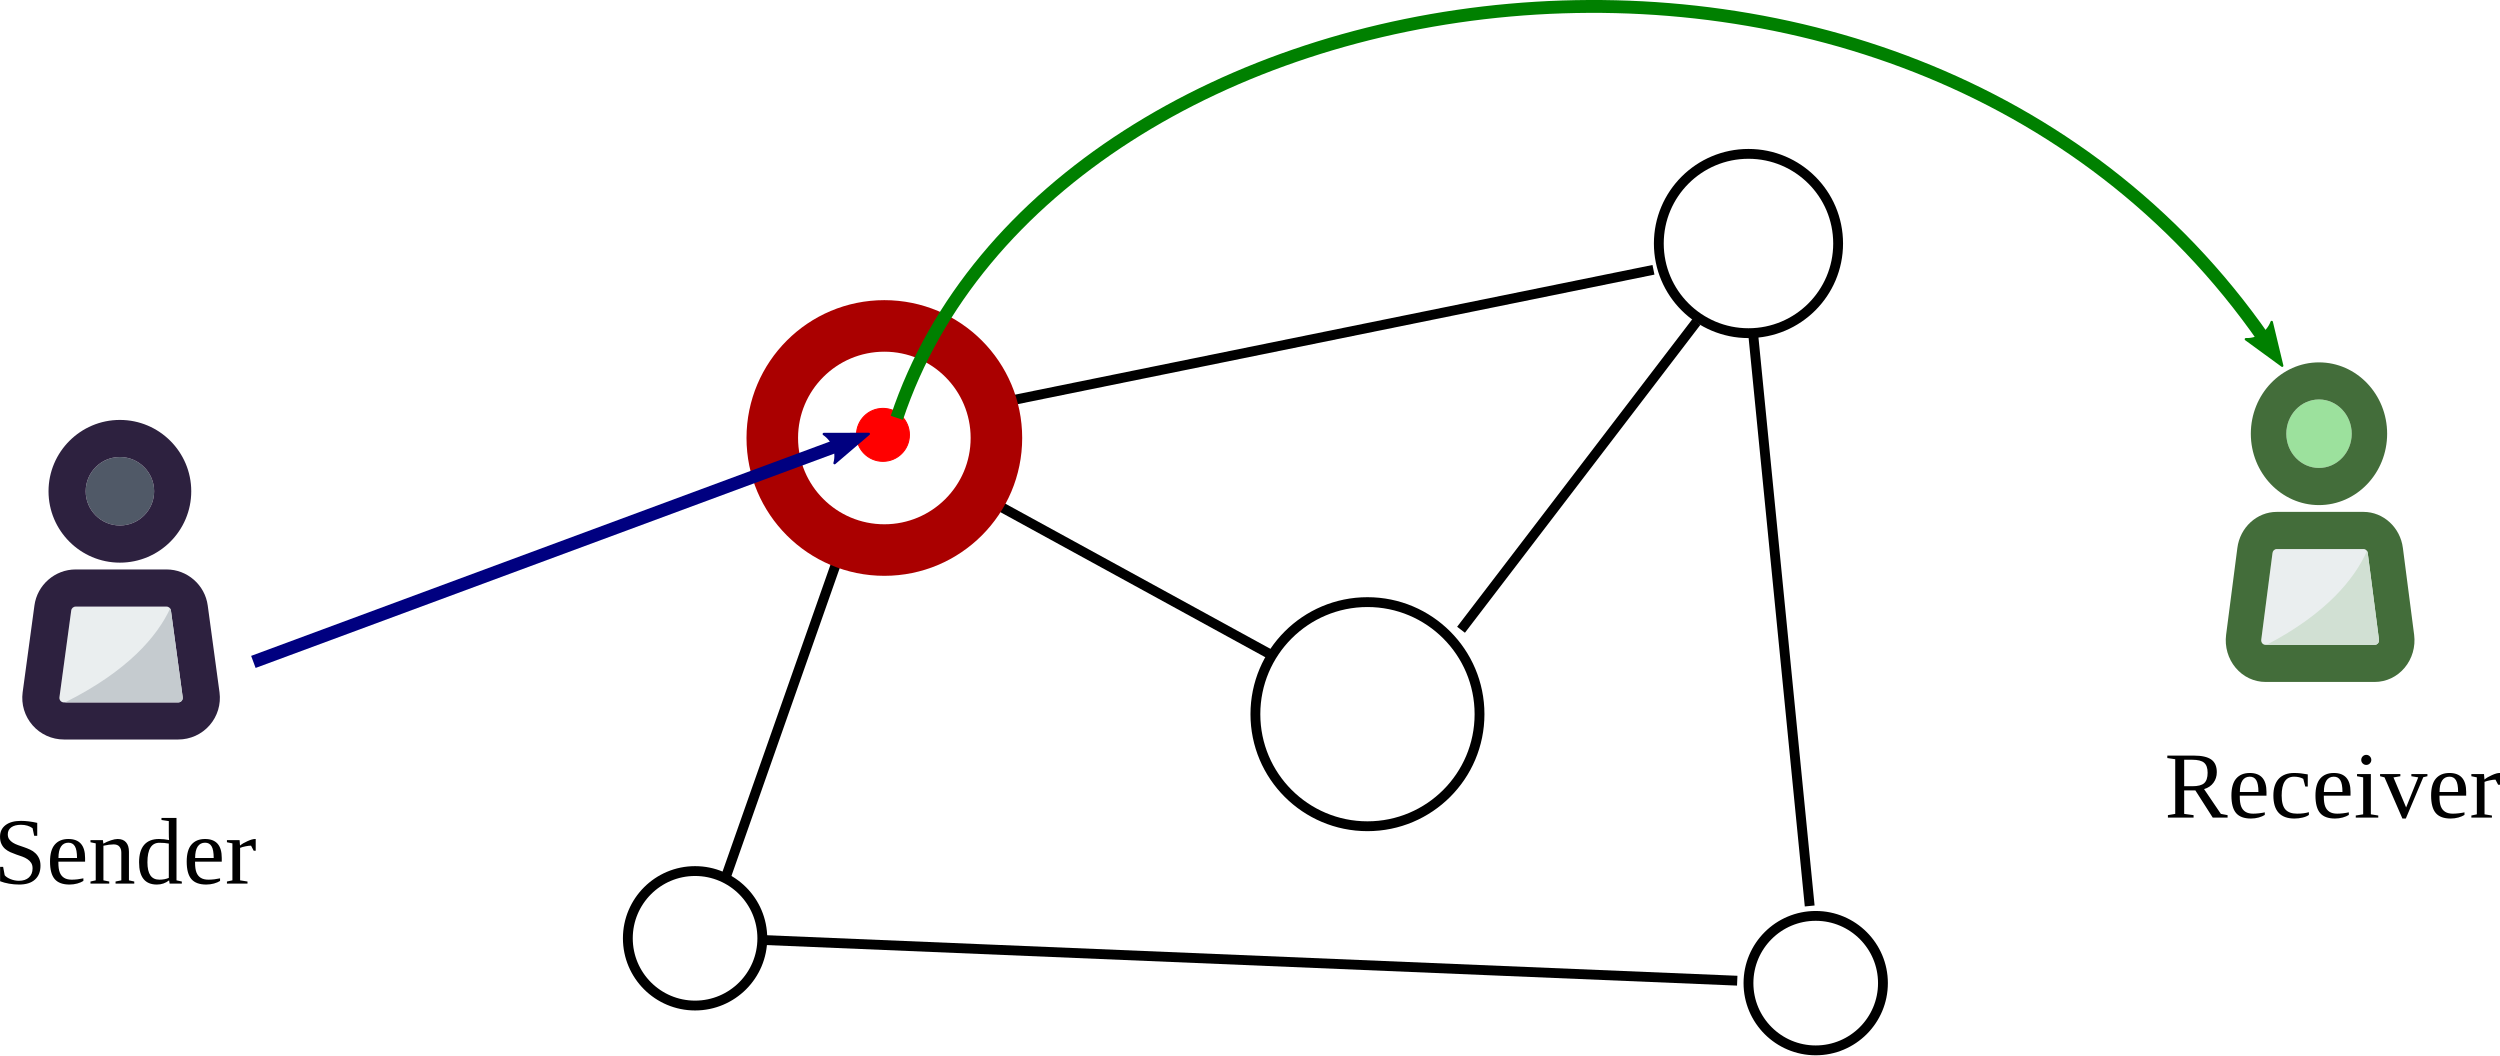
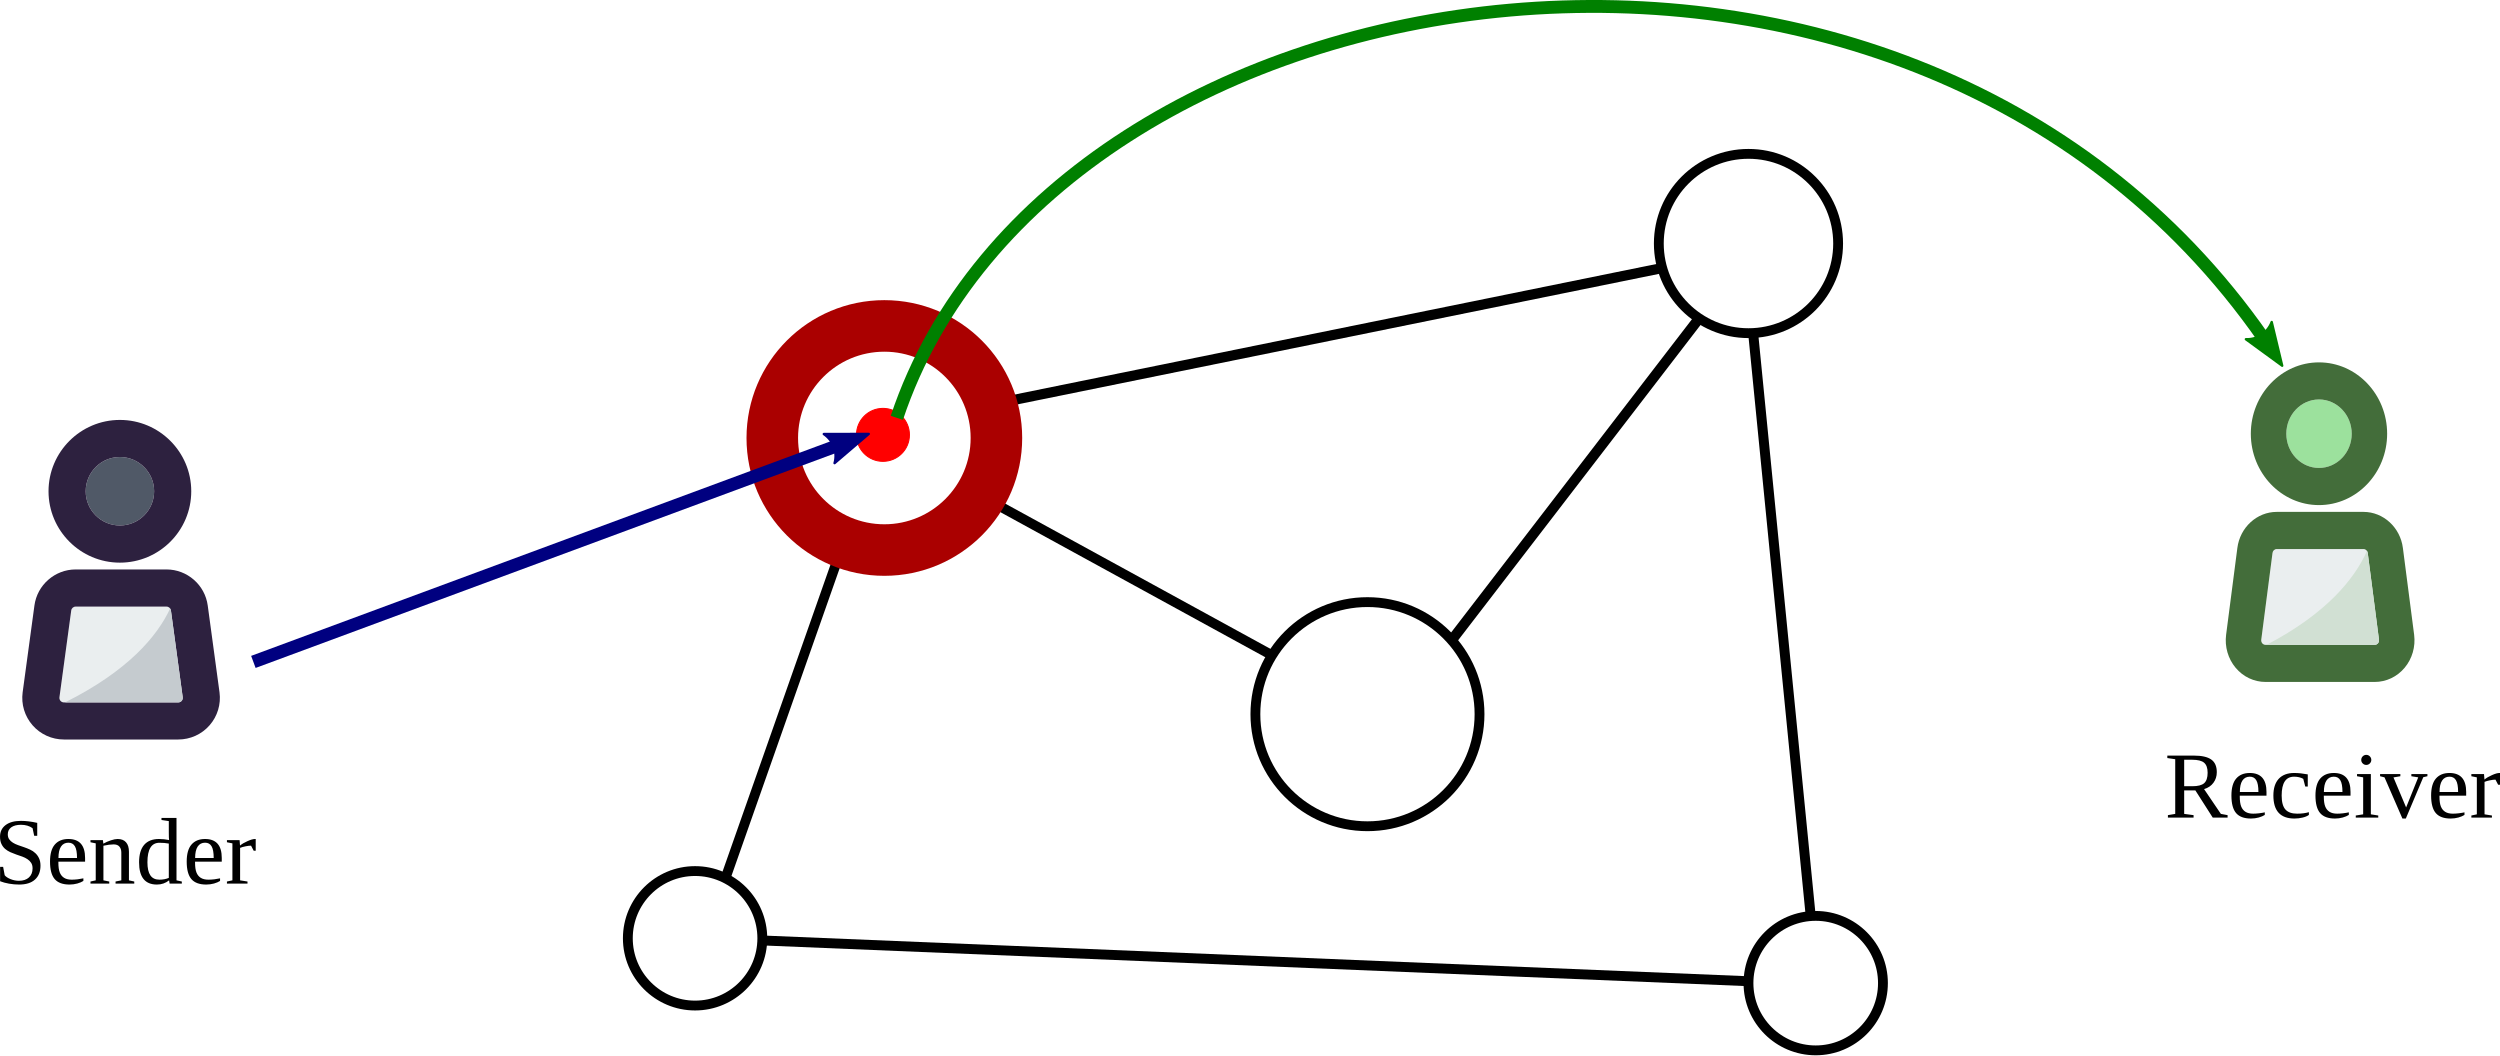
<svg xmlns="http://www.w3.org/2000/svg" width="149.057mm" height="62.919mm" viewBox="0 0 528.156 222.941" id="svg2" version="1.1">
  <defs id="defs4">
    <marker style="overflow:visible" id="marker1516" refX="0" refY="0" orient="auto">
      <path transform="matrix(-0.3,0,0,-0.3,0.69,0)" d="M 8.719,4.034 -2.207,0.016 8.719,-4.002 c -1.745,2.372 -1.735,5.617 -6e-7,8.035 z" style="fill:#008000;fill-opacity:1;fill-rule:evenodd;stroke:#008000;stroke-width:0.625;stroke-linejoin:round;stroke-opacity:1" id="path1514" />
    </marker>
    <marker orient="auto" refY="0" refX="0" id="Arrow2Send" style="overflow:visible">
      <path id="path895" style="fill:#000080;fill-opacity:1;fill-rule:evenodd;stroke:#000080;stroke-width:0.625;stroke-linejoin:round;stroke-opacity:1" d="M 8.719,4.034 -2.207,0.016 8.719,-4.002 c -1.745,2.372 -1.735,5.617 -6e-7,8.035 z" transform="matrix(-0.3,0,0,-0.3,0.69,0)" />
    </marker>
    <marker orient="auto" refY="0" refX="0" id="Arrow2Mend" style="overflow:visible">
      <path id="path889" style="fill:#000000;fill-opacity:1;fill-rule:evenodd;stroke:#000000;stroke-width:0.625;stroke-linejoin:round;stroke-opacity:1" d="M 8.719,4.034 -2.207,0.016 8.719,-4.002 c -1.745,2.372 -1.735,5.617 -6e-7,8.035 z" transform="scale(-0.6)" />
    </marker>
    <marker orient="auto" refY="0" refX="0" id="marker9936" style="overflow:visible">
      <path id="path9938" style="fill:#000000;fill-opacity:1;fill-rule:evenodd;stroke:#000000;stroke-width:0.625;stroke-linejoin:round;stroke-opacity:1" d="M 8.719,4.034 -2.207,0.016 8.719,-4.002 c -1.745,2.372 -1.735,5.617 -6e-7,8.035 z" transform="scale(-0.6)" />
    </marker>
  </defs>
  <g id="layer1" transform="translate(-110.5333,-214.0883)">
    <g id="g4175" transform="matrix(0.4930149,0,0,0.4930149,115.2385,302.8025)">
      <g transform="translate(-102.3797)" id="g28">
        <path style="fill:#505967" d="m 144.208,15.894 c 8.086,0 14.686,6.599 14.686,14.686 0,8.087 -6.599,14.655 -14.686,14.655 -8.086,0 -14.655,-6.568 -14.655,-14.655 0,-8.087 6.569,-14.686 14.655,-14.686 z" id="path30" />
      </g>
      <g transform="translate(-102.3797)" id="g32">
        <path style="fill:#eaeeef" d="m 171.132,118.849 c 0.093,0.713 -0.217,1.239 -0.465,1.549 -0.279,0.279 -0.744,0.651 -1.456,0.651 h -48.983 c -0.713,0 -1.177,-0.372 -1.456,-0.651 -0.248,-0.31 -0.558,-0.837 -0.465,-1.549 l 5.05,-37.179 c 0.124,-0.96 0.929,-1.673 1.89,-1.673 h 38.945 c 0.96,0 1.766,0.713 1.89,1.673 z" id="path34" />
      </g>
      <g transform="translate(-102.3797)" id="g44">
        <path style="fill:#2d213f" d="m 186.902,116.742 c 0.682,5.081 -0.868,10.255 -4.276,14.128 -3.377,3.873 -8.272,6.073 -13.415,6.073 h -48.983 c -5.143,0 -10.038,-2.2 -13.415,-6.073 -3.408,-3.873 -4.957,-9.047 -4.276,-14.128 l 5.05,-37.21 c 1.177,-8.83 8.799,-15.46 17.66,-15.46 h 38.945 c 8.861,0 16.483,6.63 17.66,15.46 z m -16.235,3.656 c 0.248,-0.31 0.558,-0.837 0.465,-1.549 l -5.05,-37.179 c -0.124,-0.96 -0.929,-1.673 -1.89,-1.673 h -38.945 c -0.96,0 -1.766,0.713 -1.89,1.673 l -5.05,37.179 c -0.093,0.713 0.217,1.239 0.465,1.549 0.279,0.279 0.744,0.651 1.456,0.651 h 48.983 c 0.713,0 1.178,-0.372 1.456,-0.651 z" id="path46" />
      </g>
      <g transform="translate(-102.3797)" id="g52">
        <path style="fill:#2d213f" d="m 144.208,0 c 16.885,0 30.58,13.725 30.58,30.58 0,16.855 -13.694,30.58 -30.58,30.58 -16.855,0 -30.58,-13.725 -30.58,-30.58 0,-16.855 13.726,-30.58 30.58,-30.58 z m 14.686,30.58 c 0,-8.086 -6.599,-14.686 -14.686,-14.686 -8.086,0 -14.655,6.599 -14.655,14.686 0,8.087 6.568,14.655 14.655,14.655 8.087,0 14.686,-6.569 14.686,-14.655 z" id="path54" />
      </g>
      <g transform="translate(-102.3797)" id="g64">
        <path id="path66" d="m 120.689,121.049 h 48.522 c 0.713,0 1.177,-0.372 1.456,-0.651 0.248,-0.31 0.558,-0.837 0.465,-1.549 l -5.05,-37.179 c -0.04,-0.316 -0.173,-0.589 -0.344,-0.833 -5.58,11.9 -18.032,26.707 -45.049,40.212 z" style="fill:#c5cbcf" />
      </g>
    </g>
    <text xml:space="preserve" style="font-style:normal;font-weight:normal;line-height:0%;font-family:sans-serif;letter-spacing:0px;word-spacing:0px;fill:#000000;fill-opacity:1;stroke:none;stroke-width:1px;stroke-linecap:butt;stroke-linejoin:miter;stroke-opacity:1" x="109.195" y="400.756" id="text4338">
      <tspan id="tspan4340" x="109.195" y="400.756" style="font-style:normal;font-variant:normal;font-weight:normal;font-stretch:normal;font-size:20px;line-height:1.25;font-family:'Liberation Serif';-inkscape-font-specification:'Liberation Serif'">Sender</tspan>
    </text>
    <text xml:space="preserve" style="font-style:normal;font-weight:normal;line-height:0%;font-family:sans-serif;letter-spacing:0px;word-spacing:0px;fill:#000000;fill-opacity:1;stroke:none;stroke-width:1px;stroke-linecap:butt;stroke-linejoin:miter;stroke-opacity:1" x="567.83" y="386.809" id="text4352">
      <tspan id="tspan4354" x="567.83" y="386.809" style="font-style:normal;font-variant:normal;font-weight:normal;font-stretch:normal;font-size:20px;line-height:1.25;font-family:'Liberation Serif';-inkscape-font-specification:'Liberation Serif'">Receiver</tspan>
    </text>
    <text xml:space="preserve" style="font-style:normal;font-weight:normal;line-height:0%;font-family:sans-serif;letter-spacing:0px;word-spacing:0px;fill:#000000;fill-opacity:1;stroke:none;stroke-width:1px;stroke-linecap:butt;stroke-linejoin:miter;stroke-opacity:1" x="295" y="332.362" id="text6307">
      <tspan x="295" y="332.362" id="tspan6313" style="font-size:20px;line-height:1.25"> </tspan>
    </text>
    <g id="g9621" transform="translate(128.7293,143.2174)">
      <g style="fill:#9ce19d;fill-opacity:1;stroke-width:2.075" transform="matrix(0.4708758,0,0,0.4930153,403.8138,147.4255)" id="g28-8-6">
        <path style="fill:#9ce19d;fill-opacity:1;stroke-width:2.075" d="m 144.208,15.894 c 8.086,0 14.686,6.599 14.686,14.686 0,8.087 -6.599,14.655 -14.686,14.655 -8.086,0 -14.655,-6.568 -14.655,-14.655 0,-8.087 6.569,-14.686 14.655,-14.686 z" id="path30-5-3" />
      </g>
      <g style="stroke-width:2.075" transform="matrix(0.4708758,0,0,0.4930153,403.8138,147.4255)" id="g32-0-1">
        <path style="fill:#eaeeef;stroke-width:2.075" d="m 171.132,118.849 c 0.093,0.713 -0.217,1.239 -0.465,1.549 -0.279,0.279 -0.744,0.651 -1.456,0.651 h -48.983 c -0.713,0 -1.177,-0.372 -1.456,-0.651 -0.248,-0.31 -0.558,-0.837 -0.465,-1.549 l 5.05,-37.179 c 0.124,-0.96 0.929,-1.673 1.89,-1.673 h 38.945 c 0.96,0 1.766,0.713 1.89,1.673 z" id="path34-9-7" />
      </g>
      <g style="fill:#436d3a;fill-opacity:1;stroke-width:2.075" transform="matrix(0.4708758,0,0,0.4930153,403.8138,147.4255)" id="g44-6-5">
        <path style="fill:#436d3a;fill-opacity:1;stroke-width:2.075" d="m 186.902,116.742 c 0.682,5.081 -0.868,10.255 -4.276,14.128 -3.377,3.873 -8.272,6.073 -13.415,6.073 h -48.983 c -5.143,0 -10.038,-2.2 -13.415,-6.073 -3.408,-3.873 -4.957,-9.047 -4.276,-14.128 l 5.05,-37.21 c 1.177,-8.83 8.799,-15.46 17.66,-15.46 h 38.945 c 8.861,0 16.483,6.63 17.66,15.46 z m -16.235,3.656 c 0.248,-0.31 0.558,-0.837 0.465,-1.549 l -5.05,-37.179 c -0.124,-0.96 -0.929,-1.673 -1.89,-1.673 h -38.945 c -0.96,0 -1.766,0.713 -1.89,1.673 l -5.05,37.179 c -0.093,0.713 0.217,1.239 0.465,1.549 0.279,0.279 0.744,0.651 1.456,0.651 h 48.983 c 0.713,0 1.178,-0.372 1.456,-0.651 z" id="path46-3-9" />
      </g>
      <g style="fill:#436d3a;fill-opacity:1;stroke-width:2.075" transform="matrix(0.4708758,0,0,0.4930153,403.8138,147.4255)" id="g52-8-6">
        <path style="fill:#436d3a;fill-opacity:1;stroke-width:2.075" d="m 144.208,0 c 16.885,0 30.58,13.725 30.58,30.58 0,16.855 -13.694,30.58 -30.58,30.58 -16.855,0 -30.58,-13.725 -30.58,-30.58 0,-16.855 13.726,-30.58 30.58,-30.58 z m 14.686,30.58 c 0,-8.086 -6.599,-14.686 -14.686,-14.686 -8.086,0 -14.655,6.599 -14.655,14.686 0,8.087 6.568,14.655 14.655,14.655 8.087,0 14.686,-6.569 14.686,-14.655 z" id="path54-5-2" />
      </g>
      <g style="fill:#d1e0d3;fill-opacity:1;stroke-width:2.075" transform="matrix(0.4708758,0,0,0.4930153,403.8138,147.4255)" id="g64-6-1">
        <path id="path66-1-7" d="m 120.689,121.049 h 48.522 c 0.713,0 1.177,-0.372 1.456,-0.651 0.248,-0.31 0.558,-0.837 0.465,-1.549 l -5.05,-37.179 c -0.04,-0.316 -0.173,-0.589 -0.344,-0.833 -5.58,11.9 -18.032,26.707 -45.049,40.212 z" style="fill:#d1e0d3;fill-opacity:1;stroke-width:2.075" />
      </g>
    </g>
-     <path style="fill:none;fill-rule:evenodd;stroke:#000000;stroke-width:2.078;stroke-linecap:butt;stroke-linejoin:miter;stroke-miterlimit:4;stroke-dasharray:none;stroke-opacity:1" d="M 321.141,299.304 459.848,271.084" id="path4149" />
+     <path style="fill:none;fill-rule:evenodd;stroke:#000000;stroke-width:2.152;stroke-linecap:butt;stroke-linejoin:miter;stroke-miterlimit:4;stroke-dasharray:none;stroke-opacity:1" d="m 318.648,299.811 143.693,-29.234" id="path4149" />
    <path style="fill:none;fill-rule:evenodd;stroke:#000000;stroke-width:2.078;stroke-linecap:butt;stroke-linejoin:miter;stroke-miterlimit:4;stroke-dasharray:none;stroke-opacity:1" d="m 318.749,319.393 60.266,33.003" id="path4147" />
    <path style="fill:none;fill-rule:evenodd;stroke:#000000;stroke-width:2.078;stroke-linecap:butt;stroke-linejoin:miter;stroke-miterlimit:4;stroke-dasharray:none;stroke-opacity:1" d="m 263.744,399.748 24.393,-69.354" id="path4157" />
    <circle style="opacity:1;fill:#ff0000;fill-opacity:1;stroke:#ff0000;stroke-width:0.224;stroke-linecap:round;stroke-linejoin:round;stroke-miterlimit:4;stroke-dasharray:none;stroke-dashoffset:0;stroke-opacity:1" id="path934" cx="297.07" cy="305.959" r="5.593" />
    <circle style="opacity:1;fill:none;fill-opacity:1;stroke:#aa0000;stroke-width:10.89;stroke-linecap:round;stroke-linejoin:round;stroke-miterlimit:4;stroke-dasharray:none;stroke-dashoffset:0;stroke-opacity:1" id="path4135" cx="297.363" cy="306.618" r="23.675" />
    <circle style="opacity:1;fill:none;fill-opacity:1;stroke:#000000;stroke-width:2.078;stroke-linecap:round;stroke-linejoin:round;stroke-miterlimit:4;stroke-dasharray:none;stroke-dashoffset:0;stroke-opacity:1" id="path4137-1" cx="257.377" cy="412.316" r="14.205" />
    <circle style="opacity:1;fill:none;fill-opacity:1;stroke:#000000;stroke-width:2.078;stroke-linecap:round;stroke-linejoin:round;stroke-miterlimit:4;stroke-dasharray:none;stroke-dashoffset:0;stroke-opacity:1" id="path4139" cx="399.426" cy="364.967" r="23.675" />
    <circle style="opacity:1;fill:none;fill-opacity:1;stroke:#000000;stroke-width:2.078;stroke-linecap:round;stroke-linejoin:round;stroke-miterlimit:4;stroke-dasharray:none;stroke-dashoffset:0;stroke-opacity:1" id="path4143" cx="479.92" cy="265.533" r="18.94" />
    <circle style="opacity:1;fill:none;fill-opacity:1;stroke:#000000;stroke-width:2.078;stroke-linecap:round;stroke-linejoin:round;stroke-miterlimit:4;stroke-dasharray:none;stroke-dashoffset:0;stroke-opacity:1" id="path4145" cx="494.125" cy="421.786" r="14.205" />
-     <path style="fill:none;fill-rule:evenodd;stroke:#000000;stroke-width:2.078;stroke-linecap:butt;stroke-linejoin:miter;stroke-miterlimit:4;stroke-dasharray:none;stroke-opacity:1" d="m 480.894,284.477 11.958,121.01" id="path4151" />
-     <path style="fill:none;fill-rule:evenodd;stroke:#000000;stroke-width:2.078;stroke-linecap:butt;stroke-linejoin:miter;stroke-miterlimit:4;stroke-dasharray:none;stroke-opacity:1" d="m 468.936,282.085 -49.743,65.049" id="path4153" />
-     <path style="fill:none;fill-rule:evenodd;stroke:#000000;stroke-width:2.078;stroke-linecap:butt;stroke-linejoin:miter;stroke-miterlimit:4;stroke-dasharray:none;stroke-opacity:1" d="m 271.397,412.662 206.148,8.609" id="path4155" />
+     <path style="fill:none;fill-rule:evenodd;stroke:#000000;stroke-width:2.103;stroke-linecap:butt;stroke-linejoin:miter;stroke-miterlimit:4;stroke-dasharray:none;stroke-opacity:1" d="m 480.912,284.529 12.1,122.513" id="path4151" />
+     <path style="fill:none;fill-rule:evenodd;stroke:#000000;stroke-width:2.177;stroke-linecap:butt;stroke-linejoin:miter;stroke-miterlimit:4;stroke-dasharray:none;stroke-opacity:1" d="m 469.575,281.24 -52.271,67.989" id="path4153" />
+     <path style="fill:none;fill-rule:evenodd;stroke:#000000;stroke-width:2.096;stroke-linecap:butt;stroke-linejoin:miter;stroke-miterlimit:4;stroke-dasharray:none;stroke-opacity:1" d="m 270.682,412.734 209.006,8.643" id="path4155" />
    <path style="fill:none;fill-rule:evenodd;stroke:#000080;stroke-width:2.719;stroke-linecap:butt;stroke-linejoin:miter;stroke-miterlimit:4;stroke-dasharray:none;stroke-opacity:1;marker-end:url(#Arrow2Send)" d="m 164.062,353.925 126.562,-46.875" id="path860" />
    <path style="fill:none;fill-rule:evenodd;stroke:#008000;stroke-width:2.719;stroke-linecap:butt;stroke-linejoin:miter;stroke-miterlimit:4;stroke-dasharray:none;stroke-opacity:1;marker-end:url(#marker1516)" d="m 300,302.362 c 32.812,-98.438 215.625,-126.562 290.625,-14.062" id="path1506" />
  </g>
</svg>
